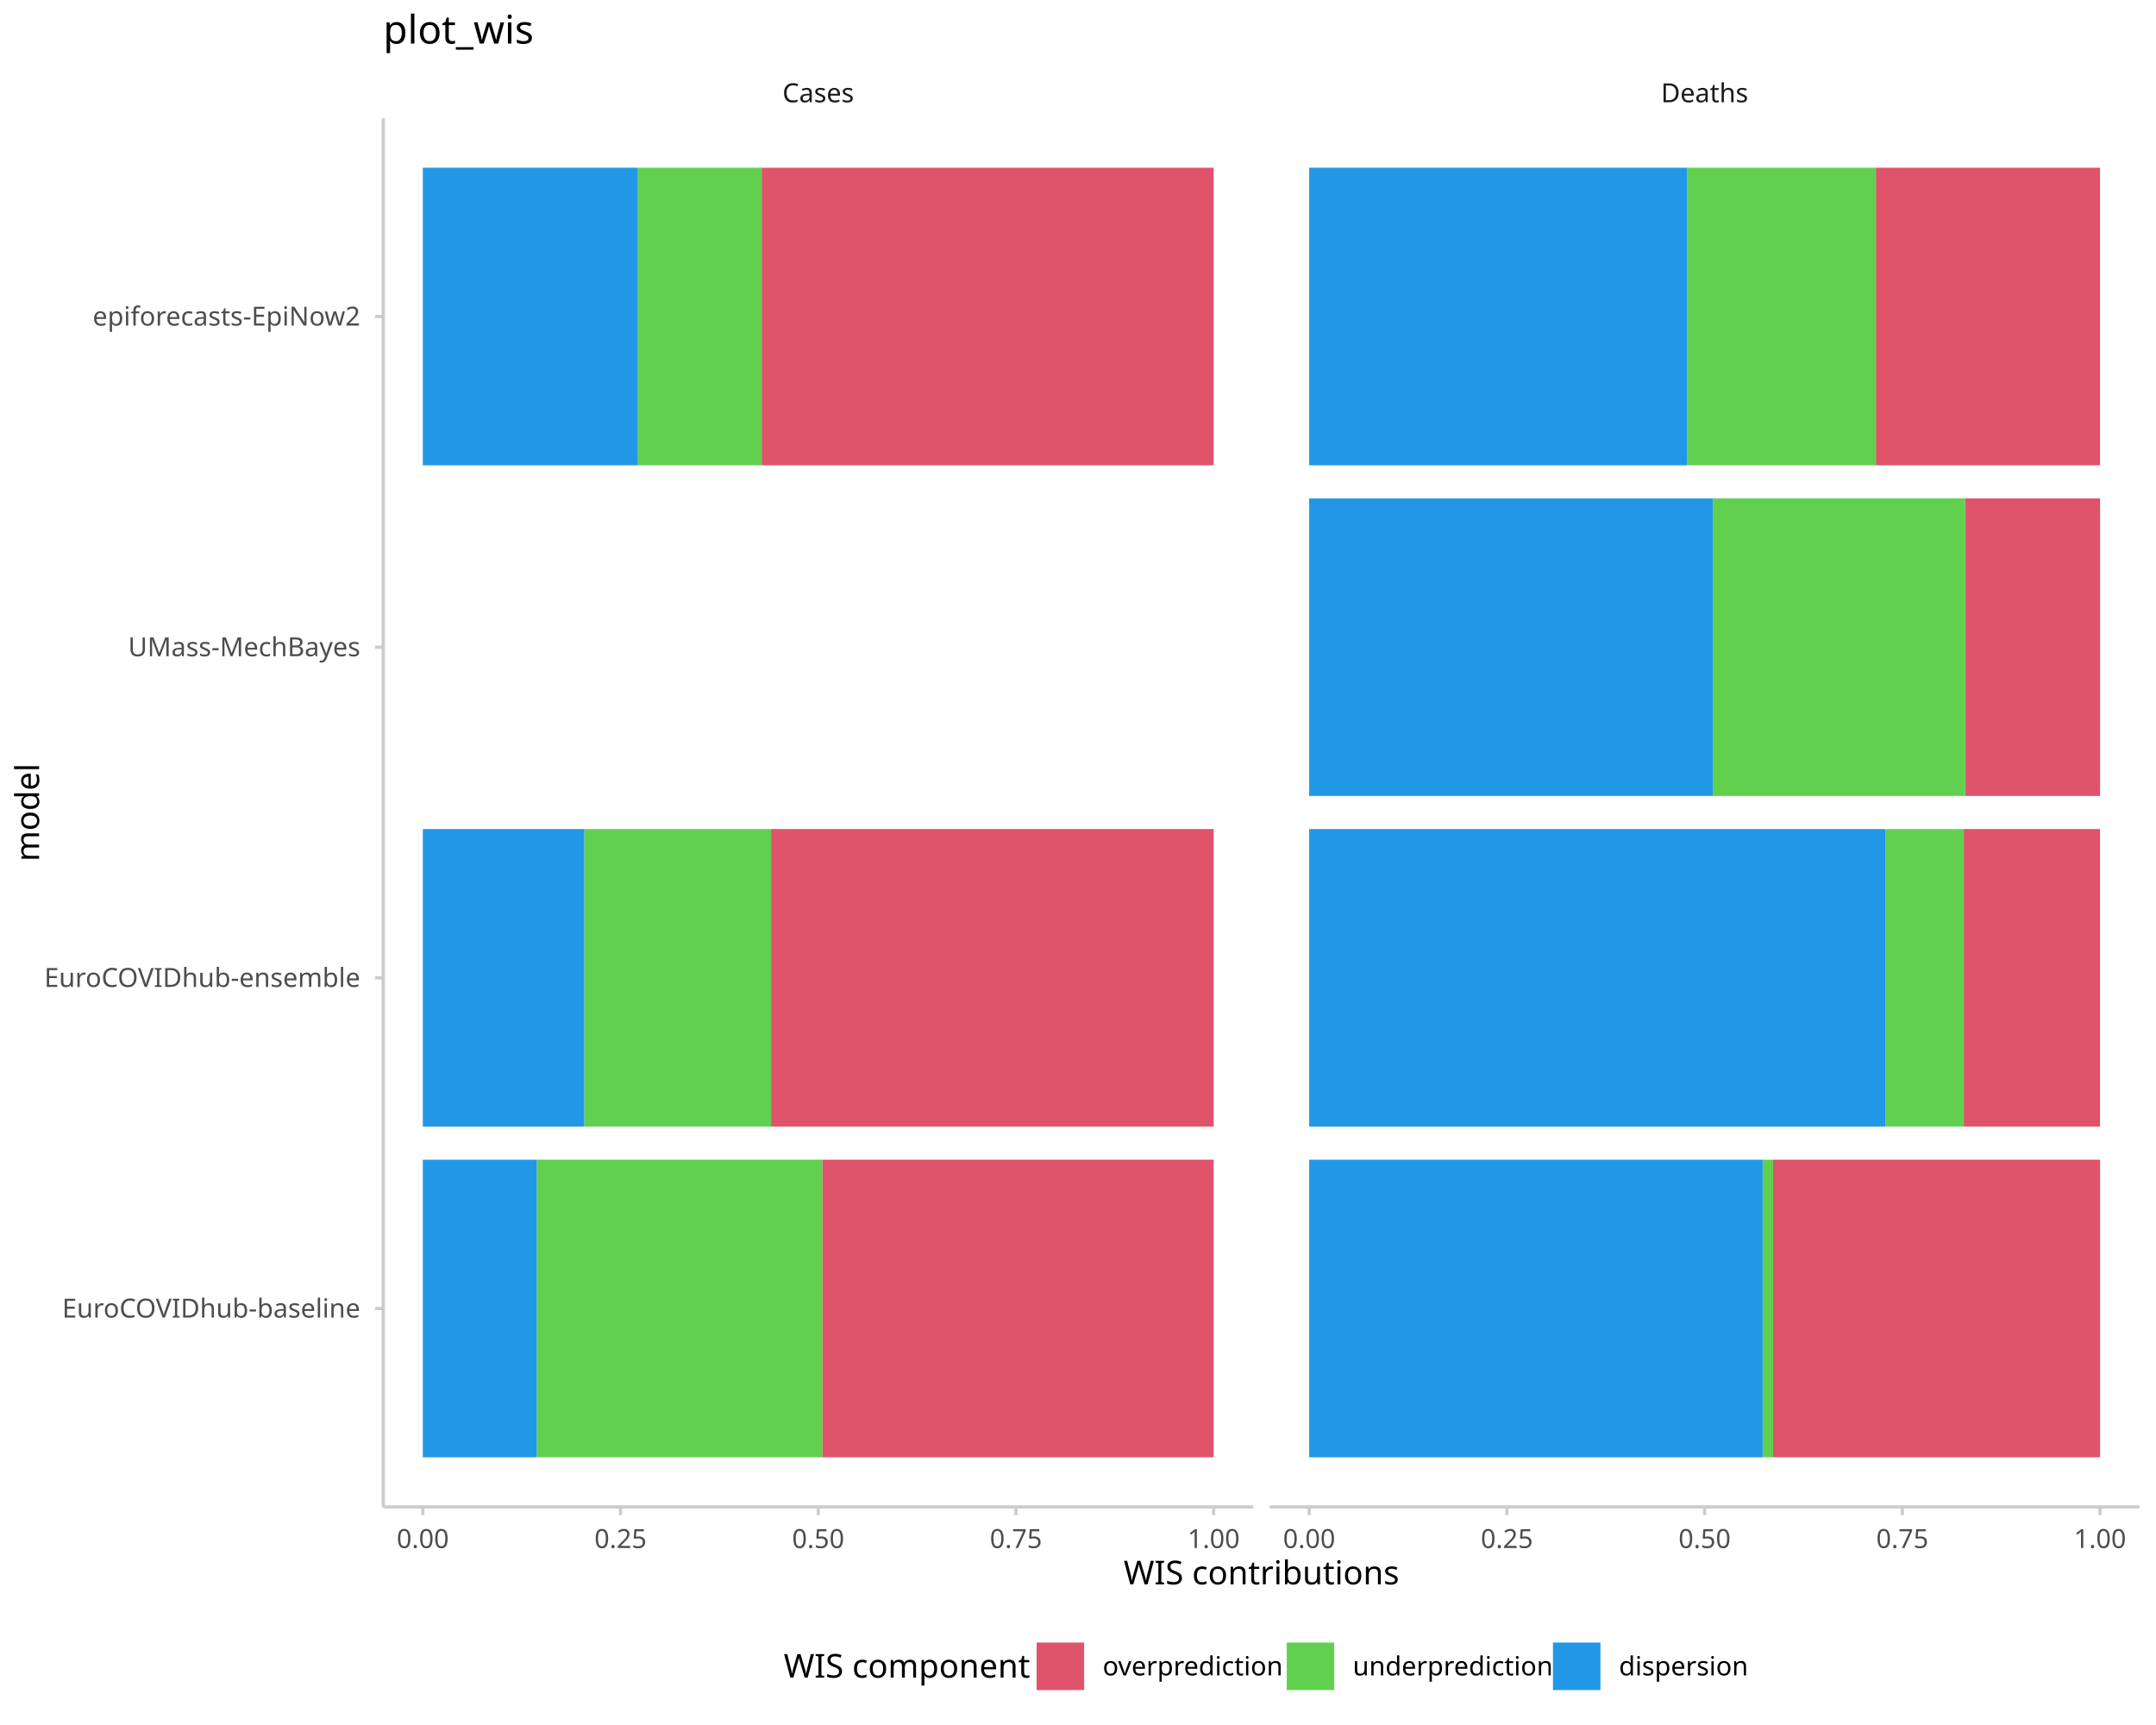
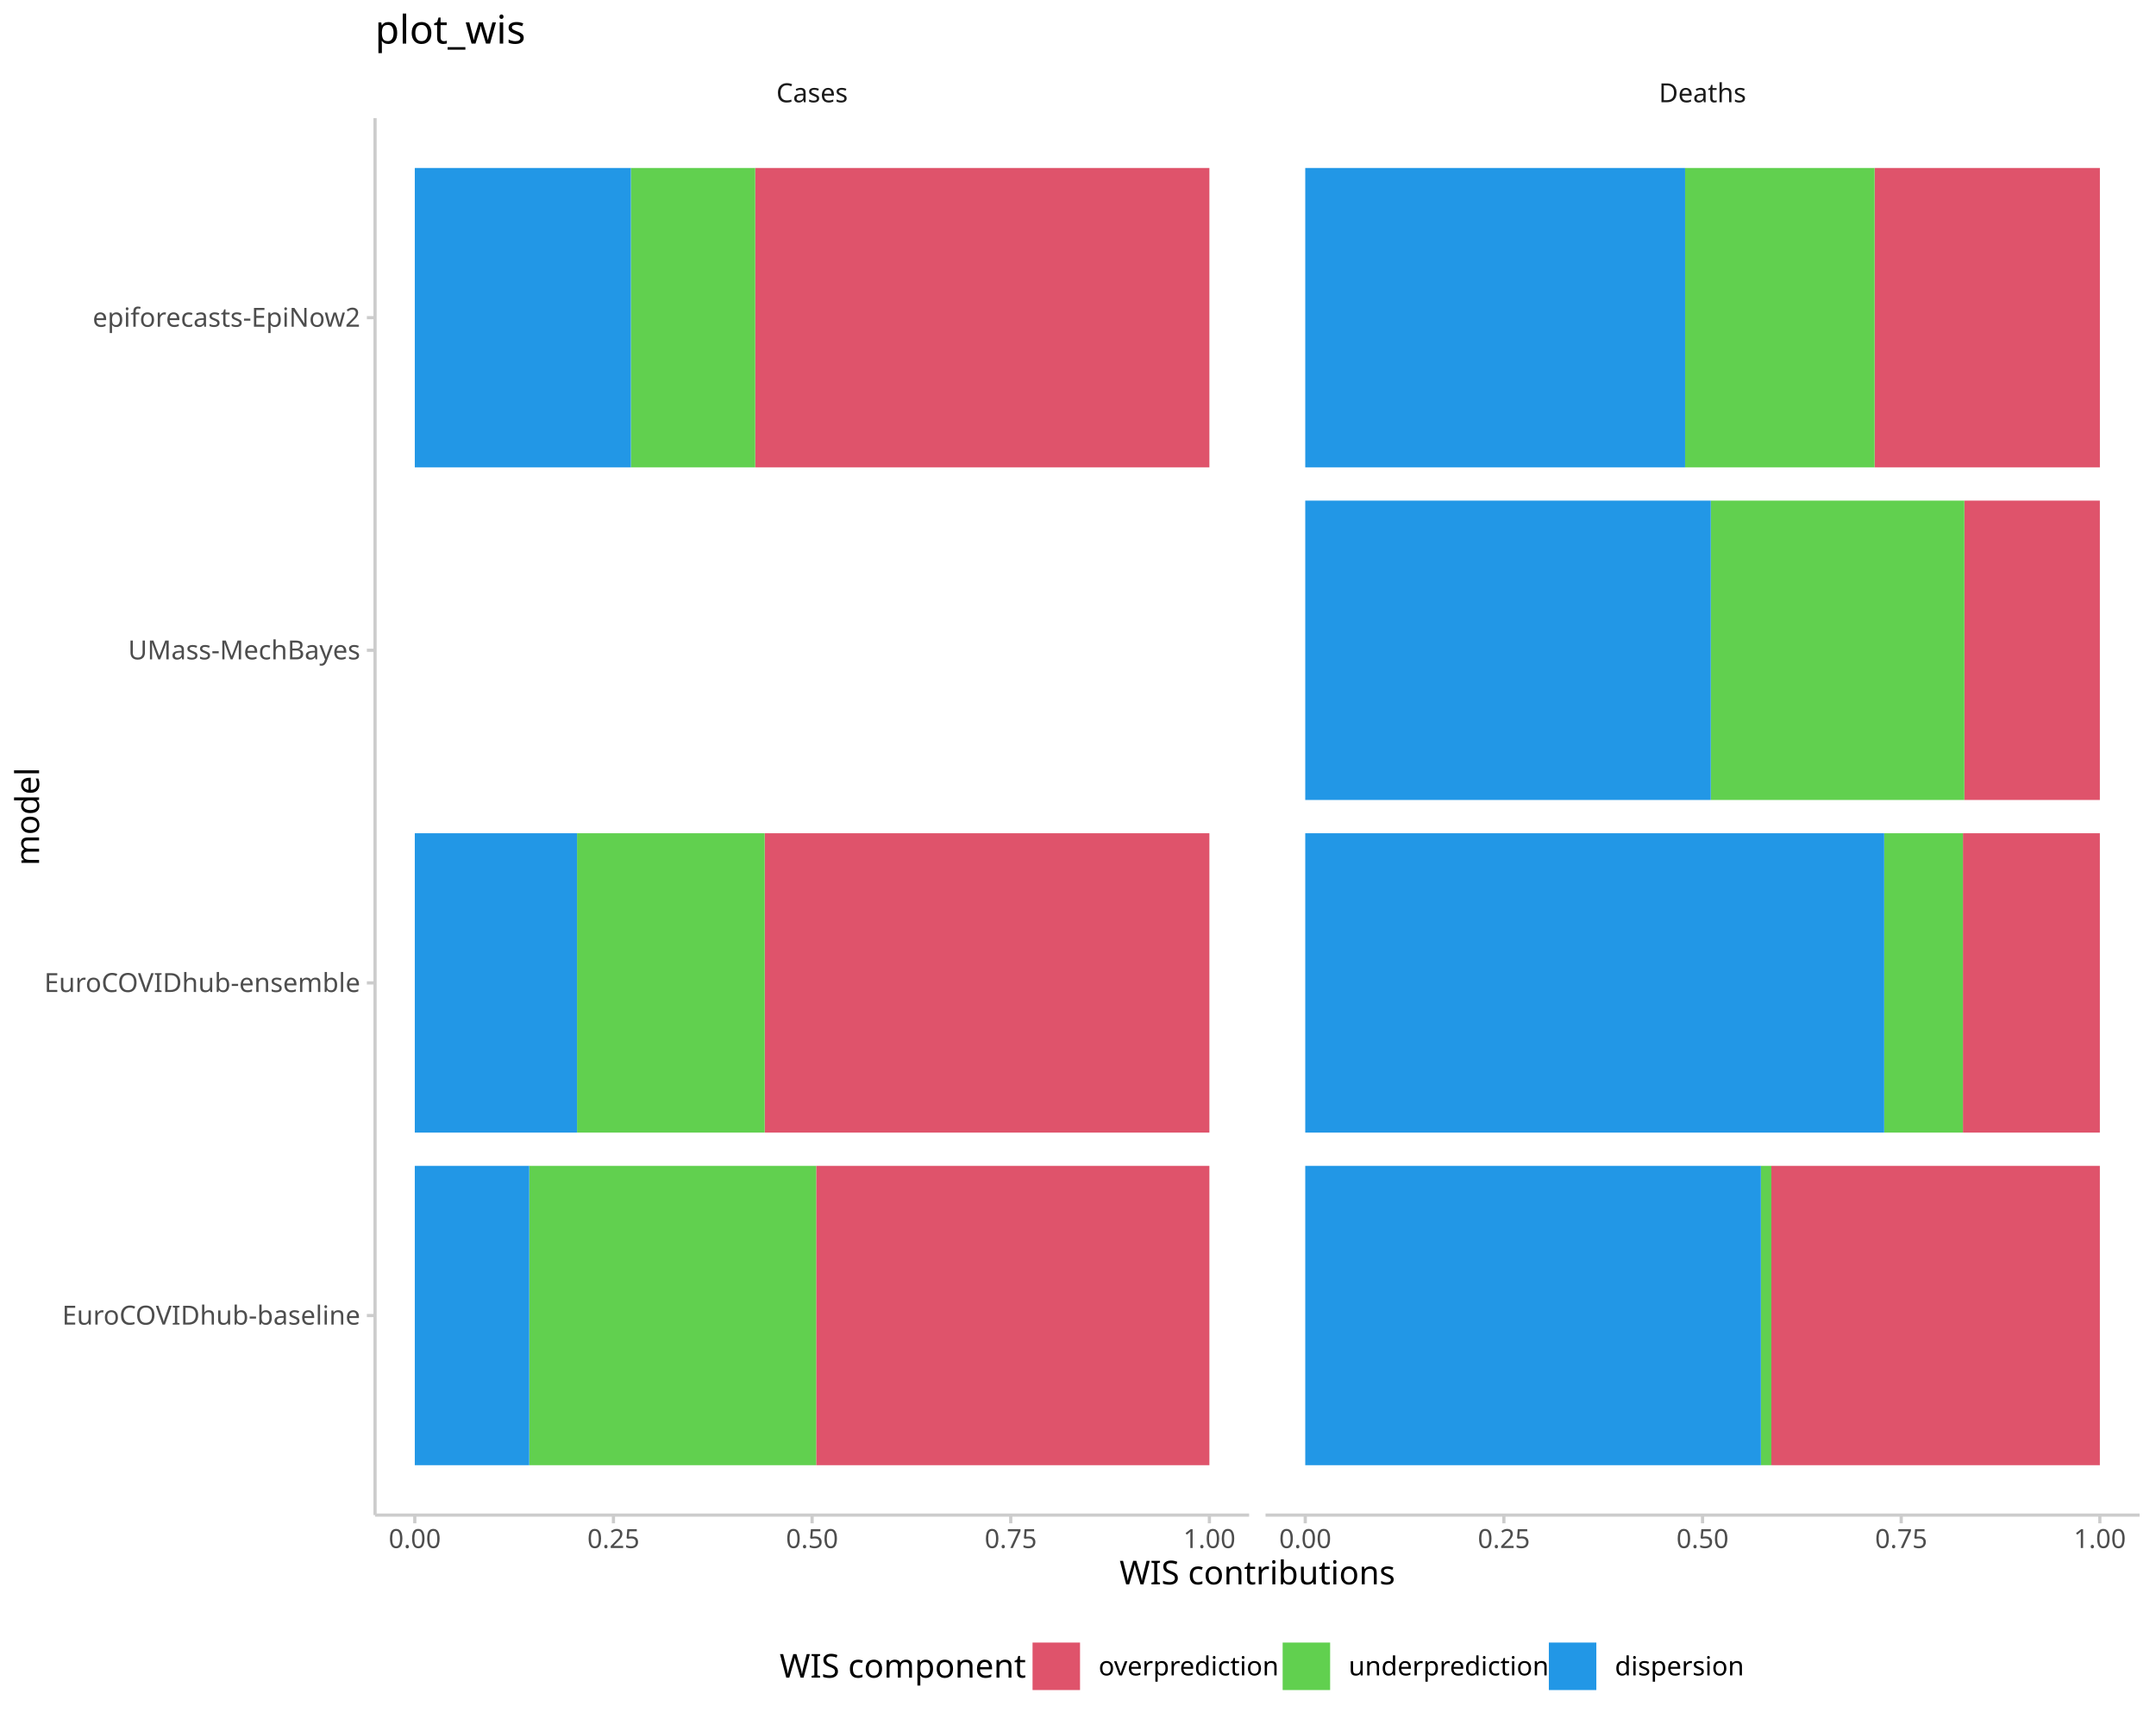
<svg xmlns="http://www.w3.org/2000/svg" class="svglite" data-engine-version="2.0" width="720.00pt" height="576.00pt" viewBox="0 0 720.00 576.00">
  <defs>
    <style type="text/css">
    .svglite line, .svglite polyline, .svglite polygon, .svglite path, .svglite rect, .svglite circle {
      fill: none;
      stroke: #000000;
      stroke-linecap: round;
      stroke-linejoin: round;
      stroke-miterlimit: 10.00;
    }
  </style>
  </defs>
  <rect width="100%" height="100%" style="stroke: none; fill: #FFFFFF;" />
  <defs>
    <clipPath id="cpMC4wMHw3MjAuMDB8MC4wMHw1NzYuMDA=">
      <rect x="0.00" y="0.00" width="720.00" height="576.00" />
    </clipPath>
  </defs>
  <g clip-path="url(#cpMC4wMHw3MjAuMDB8MC4wMHw1NzYuMDA=)">
-     <rect x="0.00" y="0.00" width="720.00" height="576.00" style="stroke-width: 1.07; stroke: none; fill: #FFFFFF;" />
-   </g>
+ </g>
  <defs>
-     <clipPath id="cpMTI3Ljk5fDQxOC41MnwzOS40M3w1MDMuMTc=">
-       <rect x="127.99" y="39.43" width="290.52" height="463.74" />
+     <clipPath id="cpMTI1LjI1fDQxNy4xNXwzOS40M3w1MDUuOTE=">
+       <rect x="125.25" y="39.43" width="291.89" height="466.48" />
    </clipPath>
  </defs>
-   <g clip-path="url(#cpMTI3Ljk5fDQxOC41MnwzOS40M3w1MDMuMTc=)">
-     <rect x="257.49" y="276.83" width="147.82" height="99.37" style="stroke-width: 1.07; stroke: none; stroke-linecap: butt; stroke-linejoin: miter; fill: #DF536B;" />
-     <rect x="274.60" y="387.24" width="130.71" height="99.37" style="stroke-width: 1.07; stroke: none; stroke-linecap: butt; stroke-linejoin: miter; fill: #DF536B;" />
-     <rect x="254.35" y="56.00" width="150.96" height="99.37" style="stroke-width: 1.07; stroke: none; stroke-linecap: butt; stroke-linejoin: miter; fill: #DF536B;" />
-     <rect x="195.12" y="276.83" width="62.37" height="99.37" style="stroke-width: 1.07; stroke: none; stroke-linecap: butt; stroke-linejoin: miter; fill: #61D04F;" />
-     <rect x="179.24" y="387.24" width="95.37" height="99.37" style="stroke-width: 1.07; stroke: none; stroke-linecap: butt; stroke-linejoin: miter; fill: #61D04F;" />
-     <rect x="213.01" y="56.00" width="41.34" height="99.37" style="stroke-width: 1.07; stroke: none; stroke-linecap: butt; stroke-linejoin: miter; fill: #61D04F;" />
-     <rect x="141.20" y="276.83" width="53.92" height="99.37" style="stroke-width: 1.07; stroke: none; stroke-linecap: butt; stroke-linejoin: miter; fill: #2297E6;" />
-     <rect x="141.20" y="387.24" width="38.04" height="99.37" style="stroke-width: 1.07; stroke: none; stroke-linecap: butt; stroke-linejoin: miter; fill: #2297E6;" />
-     <rect x="141.20" y="56.00" width="71.82" height="99.37" style="stroke-width: 1.07; stroke: none; stroke-linecap: butt; stroke-linejoin: miter; fill: #2297E6;" />
+   <g clip-path="url(#cpMTI1LjI1fDQxNy4xNXwzOS40M3w1MDUuOTE=)">
+     <rect x="255.36" y="278.23" width="148.52" height="99.96" style="stroke-width: 1.07; stroke: none; stroke-linecap: butt; stroke-linejoin: miter; fill: #DF536B;" />
+     <rect x="272.56" y="389.29" width="131.32" height="99.96" style="stroke-width: 1.07; stroke: none; stroke-linecap: butt; stroke-linejoin: miter; fill: #DF536B;" />
+     <rect x="252.21" y="56.09" width="151.67" height="99.96" style="stroke-width: 1.07; stroke: none; stroke-linecap: butt; stroke-linejoin: miter; fill: #DF536B;" />
+     <rect x="192.70" y="278.23" width="62.66" height="99.96" style="stroke-width: 1.07; stroke: none; stroke-linecap: butt; stroke-linejoin: miter; fill: #61D04F;" />
+     <rect x="176.74" y="389.29" width="95.82" height="99.96" style="stroke-width: 1.07; stroke: none; stroke-linecap: butt; stroke-linejoin: miter; fill: #61D04F;" />
+     <rect x="210.67" y="56.09" width="41.53" height="99.96" style="stroke-width: 1.07; stroke: none; stroke-linecap: butt; stroke-linejoin: miter; fill: #61D04F;" />
+     <rect x="138.52" y="278.23" width="54.18" height="99.96" style="stroke-width: 1.07; stroke: none; stroke-linecap: butt; stroke-linejoin: miter; fill: #2297E6;" />
+     <rect x="138.52" y="389.29" width="38.22" height="99.96" style="stroke-width: 1.07; stroke: none; stroke-linecap: butt; stroke-linejoin: miter; fill: #2297E6;" />
+     <rect x="138.52" y="56.09" width="72.15" height="99.96" style="stroke-width: 1.07; stroke: none; stroke-linecap: butt; stroke-linejoin: miter; fill: #2297E6;" />
  </g>
  <g clip-path="url(#cpMC4wMHw3MjAuMDB8MC4wMHw1NzYuMDA=)">
</g>
  <defs>
-     <clipPath id="cpNDI0LjAwfDcxNC41MnwzOS40M3w1MDMuMTc=">
-       <rect x="424.00" y="39.43" width="290.52" height="463.74" />
+     <clipPath id="cpNDIyLjYzfDcxNC41MnwzOS40M3w1MDUuOTE=">
+       <rect x="422.63" y="39.43" width="291.89" height="466.48" />
    </clipPath>
  </defs>
-   <g clip-path="url(#cpNDI0LjAwfDcxNC41MnwzOS40M3w1MDMuMTc=)">
-     <rect x="655.80" y="276.83" width="45.51" height="99.37" style="stroke-width: 1.07; stroke: none; stroke-linecap: butt; stroke-linejoin: miter; fill: #DF536B;" />
-     <rect x="592.13" y="387.24" width="109.19" height="99.37" style="stroke-width: 1.07; stroke: none; stroke-linecap: butt; stroke-linejoin: miter; fill: #DF536B;" />
-     <rect x="656.28" y="166.41" width="45.04" height="99.37" style="stroke-width: 1.07; stroke: none; stroke-linecap: butt; stroke-linejoin: miter; fill: #DF536B;" />
-     <rect x="626.44" y="56.00" width="74.87" height="99.37" style="stroke-width: 1.07; stroke: none; stroke-linecap: butt; stroke-linejoin: miter; fill: #DF536B;" />
-     <rect x="629.64" y="276.83" width="26.16" height="99.37" style="stroke-width: 1.07; stroke: none; stroke-linecap: butt; stroke-linejoin: miter; fill: #61D04F;" />
-     <rect x="588.65" y="387.24" width="3.48" height="99.37" style="stroke-width: 1.07; stroke: none; stroke-linecap: butt; stroke-linejoin: miter; fill: #61D04F;" />
-     <rect x="572.00" y="166.41" width="84.28" height="99.37" style="stroke-width: 1.07; stroke: none; stroke-linecap: butt; stroke-linejoin: miter; fill: #61D04F;" />
-     <rect x="563.45" y="56.00" width="62.99" height="99.37" style="stroke-width: 1.07; stroke: none; stroke-linecap: butt; stroke-linejoin: miter; fill: #61D04F;" />
-     <rect x="437.20" y="276.83" width="192.44" height="99.37" style="stroke-width: 1.07; stroke: none; stroke-linecap: butt; stroke-linejoin: miter; fill: #2297E6;" />
-     <rect x="437.20" y="387.24" width="151.45" height="99.37" style="stroke-width: 1.07; stroke: none; stroke-linecap: butt; stroke-linejoin: miter; fill: #2297E6;" />
-     <rect x="437.20" y="166.41" width="134.80" height="99.37" style="stroke-width: 1.07; stroke: none; stroke-linecap: butt; stroke-linejoin: miter; fill: #2297E6;" />
-     <rect x="437.20" y="56.00" width="126.25" height="99.37" style="stroke-width: 1.07; stroke: none; stroke-linecap: butt; stroke-linejoin: miter; fill: #2297E6;" />
+   <g clip-path="url(#cpNDIyLjYzfDcxNC41MnwzOS40M3w1MDUuOTE=)">
+     <rect x="655.52" y="278.23" width="45.73" height="99.96" style="stroke-width: 1.07; stroke: none; stroke-linecap: butt; stroke-linejoin: miter; fill: #DF536B;" />
+     <rect x="591.55" y="389.29" width="109.70" height="99.96" style="stroke-width: 1.07; stroke: none; stroke-linecap: butt; stroke-linejoin: miter; fill: #DF536B;" />
+     <rect x="656.00" y="167.16" width="45.25" height="99.96" style="stroke-width: 1.07; stroke: none; stroke-linecap: butt; stroke-linejoin: miter; fill: #DF536B;" />
+     <rect x="626.03" y="56.09" width="75.23" height="99.96" style="stroke-width: 1.07; stroke: none; stroke-linecap: butt; stroke-linejoin: miter; fill: #DF536B;" />
+     <rect x="629.24" y="278.23" width="26.29" height="99.96" style="stroke-width: 1.07; stroke: none; stroke-linecap: butt; stroke-linejoin: miter; fill: #61D04F;" />
+     <rect x="588.06" y="389.29" width="3.49" height="99.96" style="stroke-width: 1.07; stroke: none; stroke-linecap: butt; stroke-linejoin: miter; fill: #61D04F;" />
+     <rect x="571.33" y="167.16" width="84.67" height="99.96" style="stroke-width: 1.07; stroke: none; stroke-linecap: butt; stroke-linejoin: miter; fill: #61D04F;" />
+     <rect x="562.74" y="56.09" width="63.28" height="99.96" style="stroke-width: 1.07; stroke: none; stroke-linecap: butt; stroke-linejoin: miter; fill: #61D04F;" />
+     <rect x="435.89" y="278.23" width="193.34" height="99.96" style="stroke-width: 1.07; stroke: none; stroke-linecap: butt; stroke-linejoin: miter; fill: #2297E6;" />
+     <rect x="435.89" y="389.29" width="152.16" height="99.96" style="stroke-width: 1.07; stroke: none; stroke-linecap: butt; stroke-linejoin: miter; fill: #2297E6;" />
+     <rect x="435.89" y="167.16" width="135.43" height="99.96" style="stroke-width: 1.07; stroke: none; stroke-linecap: butt; stroke-linejoin: miter; fill: #2297E6;" />
+     <rect x="435.89" y="56.09" width="126.85" height="99.96" style="stroke-width: 1.07; stroke: none; stroke-linecap: butt; stroke-linejoin: miter; fill: #2297E6;" />
  </g>
  <g clip-path="url(#cpMC4wMHw3MjAuMDB8MC4wMHw1NzYuMDA=)">
</g>
  <defs>
-     <clipPath id="cpMTI3Ljk5fDQxOC41MnwyMi43OHwzOS40Mw==">
-       <rect x="127.99" y="22.78" width="290.52" height="16.65" />
+     <clipPath id="cpMTI1LjI1fDQxNy4xNXwyMi43OHwzOS40Mw==">
+       <rect x="125.25" y="22.78" width="291.89" height="16.65" />
    </clipPath>
  </defs>
-   <g clip-path="url(#cpMTI3Ljk5fDQxOC41MnwyMi43OHwzOS40Mw==)">
-     <text x="273.25" y="34.14" text-anchor="middle" style="font-size: 8.80px; fill: #1A1A1A; font-family: sans;" textLength="24.95px" lengthAdjust="spacingAndGlyphs">Cases</text>
+   <g clip-path="url(#cpMTI1LjI1fDQxNy4xNXwyMi43OHwzOS40Mw==)">
+     <text x="271.20" y="34.14" text-anchor="middle" style="font-size: 8.80px; fill: #1A1A1A; font-family: sans;" textLength="24.95px" lengthAdjust="spacingAndGlyphs">Cases</text>
  </g>
  <g clip-path="url(#cpMC4wMHw3MjAuMDB8MC4wMHw1NzYuMDA=)">
</g>
  <defs>
-     <clipPath id="cpNDI0LjAwfDcxNC41MnwyMi43OHwzOS40Mw==">
-       <rect x="424.00" y="22.78" width="290.52" height="16.65" />
+     <clipPath id="cpNDIyLjYzfDcxNC41MnwyMi43OHwzOS40Mw==">
+       <rect x="422.63" y="22.78" width="291.89" height="16.65" />
    </clipPath>
  </defs>
-   <g clip-path="url(#cpNDI0LjAwfDcxNC41MnwyMi43OHwzOS40Mw==)">
-     <text x="569.26" y="34.14" text-anchor="middle" style="font-size: 8.80px; fill: #1A1A1A; font-family: sans;" textLength="27.89px" lengthAdjust="spacingAndGlyphs">Deaths</text>
+   <g clip-path="url(#cpNDIyLjYzfDcxNC41MnwyMi43OHwzOS40Mw==)">
+     <text x="568.57" y="34.14" text-anchor="middle" style="font-size: 8.80px; fill: #1A1A1A; font-family: sans;" textLength="27.89px" lengthAdjust="spacingAndGlyphs">Deaths</text>
  </g>
  <g clip-path="url(#cpMC4wMHw3MjAuMDB8MC4wMHw1NzYuMDA=)">
-     <polyline points="127.99,503.17 418.52,503.17 " style="stroke-width: 1.07; stroke: #CCCCCC; stroke-linecap: butt;" />
-     <polyline points="141.20,505.91 141.20,503.17 " style="stroke-width: 1.07; stroke: #CCCCCC; stroke-linecap: butt;" />
-     <polyline points="207.23,505.91 207.23,503.17 " style="stroke-width: 1.07; stroke: #CCCCCC; stroke-linecap: butt;" />
-     <polyline points="273.25,505.91 273.25,503.17 " style="stroke-width: 1.07; stroke: #CCCCCC; stroke-linecap: butt;" />
-     <polyline points="339.28,505.91 339.28,503.17 " style="stroke-width: 1.07; stroke: #CCCCCC; stroke-linecap: butt;" />
-     <polyline points="405.31,505.91 405.31,503.17 " style="stroke-width: 1.07; stroke: #CCCCCC; stroke-linecap: butt;" />
-     <text x="141.20" y="516.90" text-anchor="middle" style="font-size: 8.80px; fill: #4D4D4D; font-family: sans;" textLength="17.13px" lengthAdjust="spacingAndGlyphs">0.00</text>
-     <text x="207.23" y="516.90" text-anchor="middle" style="font-size: 8.80px; fill: #4D4D4D; font-family: sans;" textLength="17.13px" lengthAdjust="spacingAndGlyphs">0.25</text>
-     <text x="273.25" y="516.90" text-anchor="middle" style="font-size: 8.80px; fill: #4D4D4D; font-family: sans;" textLength="17.13px" lengthAdjust="spacingAndGlyphs">0.50</text>
-     <text x="339.28" y="516.90" text-anchor="middle" style="font-size: 8.80px; fill: #4D4D4D; font-family: sans;" textLength="17.13px" lengthAdjust="spacingAndGlyphs">0.75</text>
-     <text x="405.31" y="516.90" text-anchor="middle" style="font-size: 8.80px; fill: #4D4D4D; font-family: sans;" textLength="17.13px" lengthAdjust="spacingAndGlyphs">1.00</text>
-     <polyline points="424.00,503.17 714.52,503.17 " style="stroke-width: 1.07; stroke: #CCCCCC; stroke-linecap: butt;" />
-     <polyline points="437.20,505.91 437.20,503.17 " style="stroke-width: 1.07; stroke: #CCCCCC; stroke-linecap: butt;" />
-     <polyline points="503.23,505.91 503.23,503.17 " style="stroke-width: 1.07; stroke: #CCCCCC; stroke-linecap: butt;" />
-     <polyline points="569.26,505.91 569.26,503.17 " style="stroke-width: 1.07; stroke: #CCCCCC; stroke-linecap: butt;" />
-     <polyline points="635.29,505.91 635.29,503.17 " style="stroke-width: 1.07; stroke: #CCCCCC; stroke-linecap: butt;" />
-     <polyline points="701.31,505.91 701.31,503.17 " style="stroke-width: 1.07; stroke: #CCCCCC; stroke-linecap: butt;" />
-     <text x="437.20" y="516.90" text-anchor="middle" style="font-size: 8.80px; fill: #4D4D4D; font-family: sans;" textLength="17.13px" lengthAdjust="spacingAndGlyphs">0.00</text>
-     <text x="503.23" y="516.90" text-anchor="middle" style="font-size: 8.80px; fill: #4D4D4D; font-family: sans;" textLength="17.13px" lengthAdjust="spacingAndGlyphs">0.25</text>
-     <text x="569.26" y="516.90" text-anchor="middle" style="font-size: 8.80px; fill: #4D4D4D; font-family: sans;" textLength="17.13px" lengthAdjust="spacingAndGlyphs">0.50</text>
-     <text x="635.29" y="516.90" text-anchor="middle" style="font-size: 8.80px; fill: #4D4D4D; font-family: sans;" textLength="17.13px" lengthAdjust="spacingAndGlyphs">0.75</text>
-     <text x="701.31" y="516.90" text-anchor="middle" style="font-size: 8.80px; fill: #4D4D4D; font-family: sans;" textLength="17.13px" lengthAdjust="spacingAndGlyphs">1.00</text>
-     <polyline points="127.99,503.17 127.99,39.43 " style="stroke-width: 1.07; stroke: #CCCCCC; stroke-linecap: butt;" />
-     <text x="120.32" y="439.95" text-anchor="end" style="font-size: 8.80px; fill: #4D4D4D; font-family: sans;" textLength="96.87px" lengthAdjust="spacingAndGlyphs">EuroCOVIDhub-baseline</text>
-     <text x="120.32" y="329.54" text-anchor="end" style="font-size: 8.80px; fill: #4D4D4D; font-family: sans;" textLength="102.25px" lengthAdjust="spacingAndGlyphs">EuroCOVIDhub-ensemble</text>
-     <text x="120.32" y="219.13" text-anchor="end" style="font-size: 8.80px; fill: #4D4D4D; font-family: sans;" textLength="76.32px" lengthAdjust="spacingAndGlyphs">UMass-MechBayes</text>
-     <text x="120.32" y="108.71" text-anchor="end" style="font-size: 8.80px; fill: #4D4D4D; font-family: sans;" textLength="85.61px" lengthAdjust="spacingAndGlyphs">epiforecasts-EpiNow2</text>
-     <polyline points="125.25,436.93 127.99,436.93 " style="stroke-width: 1.07; stroke: #CCCCCC; stroke-linecap: butt;" />
-     <polyline points="125.25,326.51 127.99,326.51 " style="stroke-width: 1.07; stroke: #CCCCCC; stroke-linecap: butt;" />
-     <polyline points="125.25,216.10 127.99,216.10 " style="stroke-width: 1.07; stroke: #CCCCCC; stroke-linecap: butt;" />
-     <polyline points="125.25,105.68 127.99,105.68 " style="stroke-width: 1.07; stroke: #CCCCCC; stroke-linecap: butt;" />
-     <text x="421.26" y="529.04" text-anchor="middle" style="font-size: 11.00px; font-family: sans;" textLength="86.21px" lengthAdjust="spacingAndGlyphs">WIS contributions</text>
-     <text transform="translate(13.05,271.30) rotate(-90)" text-anchor="middle" style="font-size: 11.00px; font-family: sans;" textLength="29.96px" lengthAdjust="spacingAndGlyphs">model</text>
-     <text x="261.73" y="560.19" style="font-size: 11.00px; font-family: sans;" textLength="78.27px" lengthAdjust="spacingAndGlyphs">WIS component</text>
-     <rect x="346.19" y="548.47" width="15.86" height="15.86" style="stroke-width: 1.07; stroke: none; stroke-linecap: butt; stroke-linejoin: miter; fill: #DF536B;" />
-     <rect x="429.71" y="548.47" width="15.86" height="15.86" style="stroke-width: 1.07; stroke: none; stroke-linecap: butt; stroke-linejoin: miter; fill: #61D04F;" />
-     <rect x="518.61" y="548.47" width="15.86" height="15.86" style="stroke-width: 1.07; stroke: none; stroke-linecap: butt; stroke-linejoin: miter; fill: #2297E6;" />
-     <text x="368.24" y="559.43" style="font-size: 8.80px; font-family: sans;" textLength="55.28px" lengthAdjust="spacingAndGlyphs">overprediction</text>
-     <text x="451.76" y="559.43" style="font-size: 8.80px; font-family: sans;" textLength="60.67px" lengthAdjust="spacingAndGlyphs">underprediction</text>
-     <text x="540.66" y="559.43" style="font-size: 8.80px; font-family: sans;" textLength="40.12px" lengthAdjust="spacingAndGlyphs">dispersion</text>
-     <text x="127.99" y="14.56" style="font-size: 13.20px; font-family: sans;" textLength="47.69px" lengthAdjust="spacingAndGlyphs">plot_wis</text>
+     <polyline points="125.25,505.91 417.15,505.91 " style="stroke-width: 1.07; stroke: #CCCCCC; stroke-linecap: butt;" />
+     <polyline points="138.52,508.65 138.52,505.91 " style="stroke-width: 1.07; stroke: #CCCCCC; stroke-linecap: butt;" />
+     <polyline points="204.86,508.65 204.86,505.91 " style="stroke-width: 1.07; stroke: #CCCCCC; stroke-linecap: butt;" />
+     <polyline points="271.20,508.65 271.20,505.91 " style="stroke-width: 1.07; stroke: #CCCCCC; stroke-linecap: butt;" />
+     <polyline points="337.54,508.65 337.54,505.91 " style="stroke-width: 1.07; stroke: #CCCCCC; stroke-linecap: butt;" />
+     <polyline points="403.88,508.65 403.88,505.91 " style="stroke-width: 1.07; stroke: #CCCCCC; stroke-linecap: butt;" />
+     <text x="138.52" y="516.90" text-anchor="middle" style="font-size: 8.80px; fill: #4D4D4D; font-family: sans;" textLength="17.13px" lengthAdjust="spacingAndGlyphs">0.00</text>
+     <text x="204.86" y="516.90" text-anchor="middle" style="font-size: 8.80px; fill: #4D4D4D; font-family: sans;" textLength="17.13px" lengthAdjust="spacingAndGlyphs">0.25</text>
+     <text x="271.20" y="516.90" text-anchor="middle" style="font-size: 8.80px; fill: #4D4D4D; font-family: sans;" textLength="17.13px" lengthAdjust="spacingAndGlyphs">0.50</text>
+     <text x="337.54" y="516.90" text-anchor="middle" style="font-size: 8.80px; fill: #4D4D4D; font-family: sans;" textLength="17.13px" lengthAdjust="spacingAndGlyphs">0.75</text>
+     <text x="403.88" y="516.90" text-anchor="middle" style="font-size: 8.80px; fill: #4D4D4D; font-family: sans;" textLength="17.13px" lengthAdjust="spacingAndGlyphs">1.00</text>
+     <polyline points="422.63,505.91 714.52,505.91 " style="stroke-width: 1.07; stroke: #CCCCCC; stroke-linecap: butt;" />
+     <polyline points="435.89,508.65 435.89,505.91 " style="stroke-width: 1.07; stroke: #CCCCCC; stroke-linecap: butt;" />
+     <polyline points="502.23,508.65 502.23,505.91 " style="stroke-width: 1.07; stroke: #CCCCCC; stroke-linecap: butt;" />
+     <polyline points="568.57,508.65 568.57,505.91 " style="stroke-width: 1.07; stroke: #CCCCCC; stroke-linecap: butt;" />
+     <polyline points="634.91,508.65 634.91,505.91 " style="stroke-width: 1.07; stroke: #CCCCCC; stroke-linecap: butt;" />
+     <polyline points="701.25,508.65 701.25,505.91 " style="stroke-width: 1.07; stroke: #CCCCCC; stroke-linecap: butt;" />
+     <text x="435.89" y="516.90" text-anchor="middle" style="font-size: 8.80px; fill: #4D4D4D; font-family: sans;" textLength="17.13px" lengthAdjust="spacingAndGlyphs">0.00</text>
+     <text x="502.23" y="516.90" text-anchor="middle" style="font-size: 8.80px; fill: #4D4D4D; font-family: sans;" textLength="17.13px" lengthAdjust="spacingAndGlyphs">0.25</text>
+     <text x="568.57" y="516.90" text-anchor="middle" style="font-size: 8.80px; fill: #4D4D4D; font-family: sans;" textLength="17.13px" lengthAdjust="spacingAndGlyphs">0.50</text>
+     <text x="634.91" y="516.90" text-anchor="middle" style="font-size: 8.80px; fill: #4D4D4D; font-family: sans;" textLength="17.13px" lengthAdjust="spacingAndGlyphs">0.75</text>
+     <text x="701.25" y="516.90" text-anchor="middle" style="font-size: 8.80px; fill: #4D4D4D; font-family: sans;" textLength="17.13px" lengthAdjust="spacingAndGlyphs">1.00</text>
+     <polyline points="125.25,505.91 125.25,39.43 " style="stroke-width: 1.07; stroke: #CCCCCC; stroke-linecap: butt;" />
+     <text x="120.32" y="442.30" text-anchor="end" style="font-size: 8.80px; fill: #4D4D4D; font-family: sans;" textLength="96.87px" lengthAdjust="spacingAndGlyphs">EuroCOVIDhub-baseline</text>
+     <text x="120.32" y="331.24" text-anchor="end" style="font-size: 8.80px; fill: #4D4D4D; font-family: sans;" textLength="102.25px" lengthAdjust="spacingAndGlyphs">EuroCOVIDhub-ensemble</text>
+     <text x="120.32" y="220.17" text-anchor="end" style="font-size: 8.80px; fill: #4D4D4D; font-family: sans;" textLength="76.32px" lengthAdjust="spacingAndGlyphs">UMass-MechBayes</text>
+     <text x="120.32" y="109.10" text-anchor="end" style="font-size: 8.80px; fill: #4D4D4D; font-family: sans;" textLength="85.61px" lengthAdjust="spacingAndGlyphs">epiforecasts-EpiNow2</text>
+     <polyline points="122.51,439.27 125.25,439.27 " style="stroke-width: 1.07; stroke: #CCCCCC; stroke-linecap: butt;" />
+     <polyline points="122.51,328.21 125.25,328.21 " style="stroke-width: 1.07; stroke: #CCCCCC; stroke-linecap: butt;" />
+     <polyline points="122.51,217.14 125.25,217.14 " style="stroke-width: 1.07; stroke: #CCCCCC; stroke-linecap: butt;" />
+     <polyline points="122.51,106.07 125.25,106.07 " style="stroke-width: 1.07; stroke: #CCCCCC; stroke-linecap: butt;" />
+     <text x="419.89" y="529.04" text-anchor="middle" style="font-size: 11.00px; font-family: sans;" textLength="86.21px" lengthAdjust="spacingAndGlyphs">WIS contributions</text>
+     <text transform="translate(13.05,272.67) rotate(-90)" text-anchor="middle" style="font-size: 11.00px; font-family: sans;" textLength="29.96px" lengthAdjust="spacingAndGlyphs">model</text>
+     <text x="260.36" y="560.19" style="font-size: 11.00px; font-family: sans;" textLength="78.27px" lengthAdjust="spacingAndGlyphs">WIS component</text>
+     <rect x="344.82" y="548.47" width="15.86" height="15.86" style="stroke-width: 1.07; stroke: none; stroke-linecap: butt; stroke-linejoin: miter; fill: #DF536B;" />
+     <rect x="428.34" y="548.47" width="15.86" height="15.86" style="stroke-width: 1.07; stroke: none; stroke-linecap: butt; stroke-linejoin: miter; fill: #61D04F;" />
+     <rect x="517.24" y="548.47" width="15.86" height="15.86" style="stroke-width: 1.07; stroke: none; stroke-linecap: butt; stroke-linejoin: miter; fill: #2297E6;" />
+     <text x="366.87" y="559.43" style="font-size: 8.80px; font-family: sans;" textLength="55.28px" lengthAdjust="spacingAndGlyphs">overprediction</text>
+     <text x="450.39" y="559.43" style="font-size: 8.80px; font-family: sans;" textLength="60.67px" lengthAdjust="spacingAndGlyphs">underprediction</text>
+     <text x="539.29" y="559.43" style="font-size: 8.80px; font-family: sans;" textLength="40.12px" lengthAdjust="spacingAndGlyphs">dispersion</text>
+     <text x="125.25" y="14.56" style="font-size: 13.20px; font-family: sans;" textLength="47.69px" lengthAdjust="spacingAndGlyphs">plot_wis</text>
  </g>
</svg>
